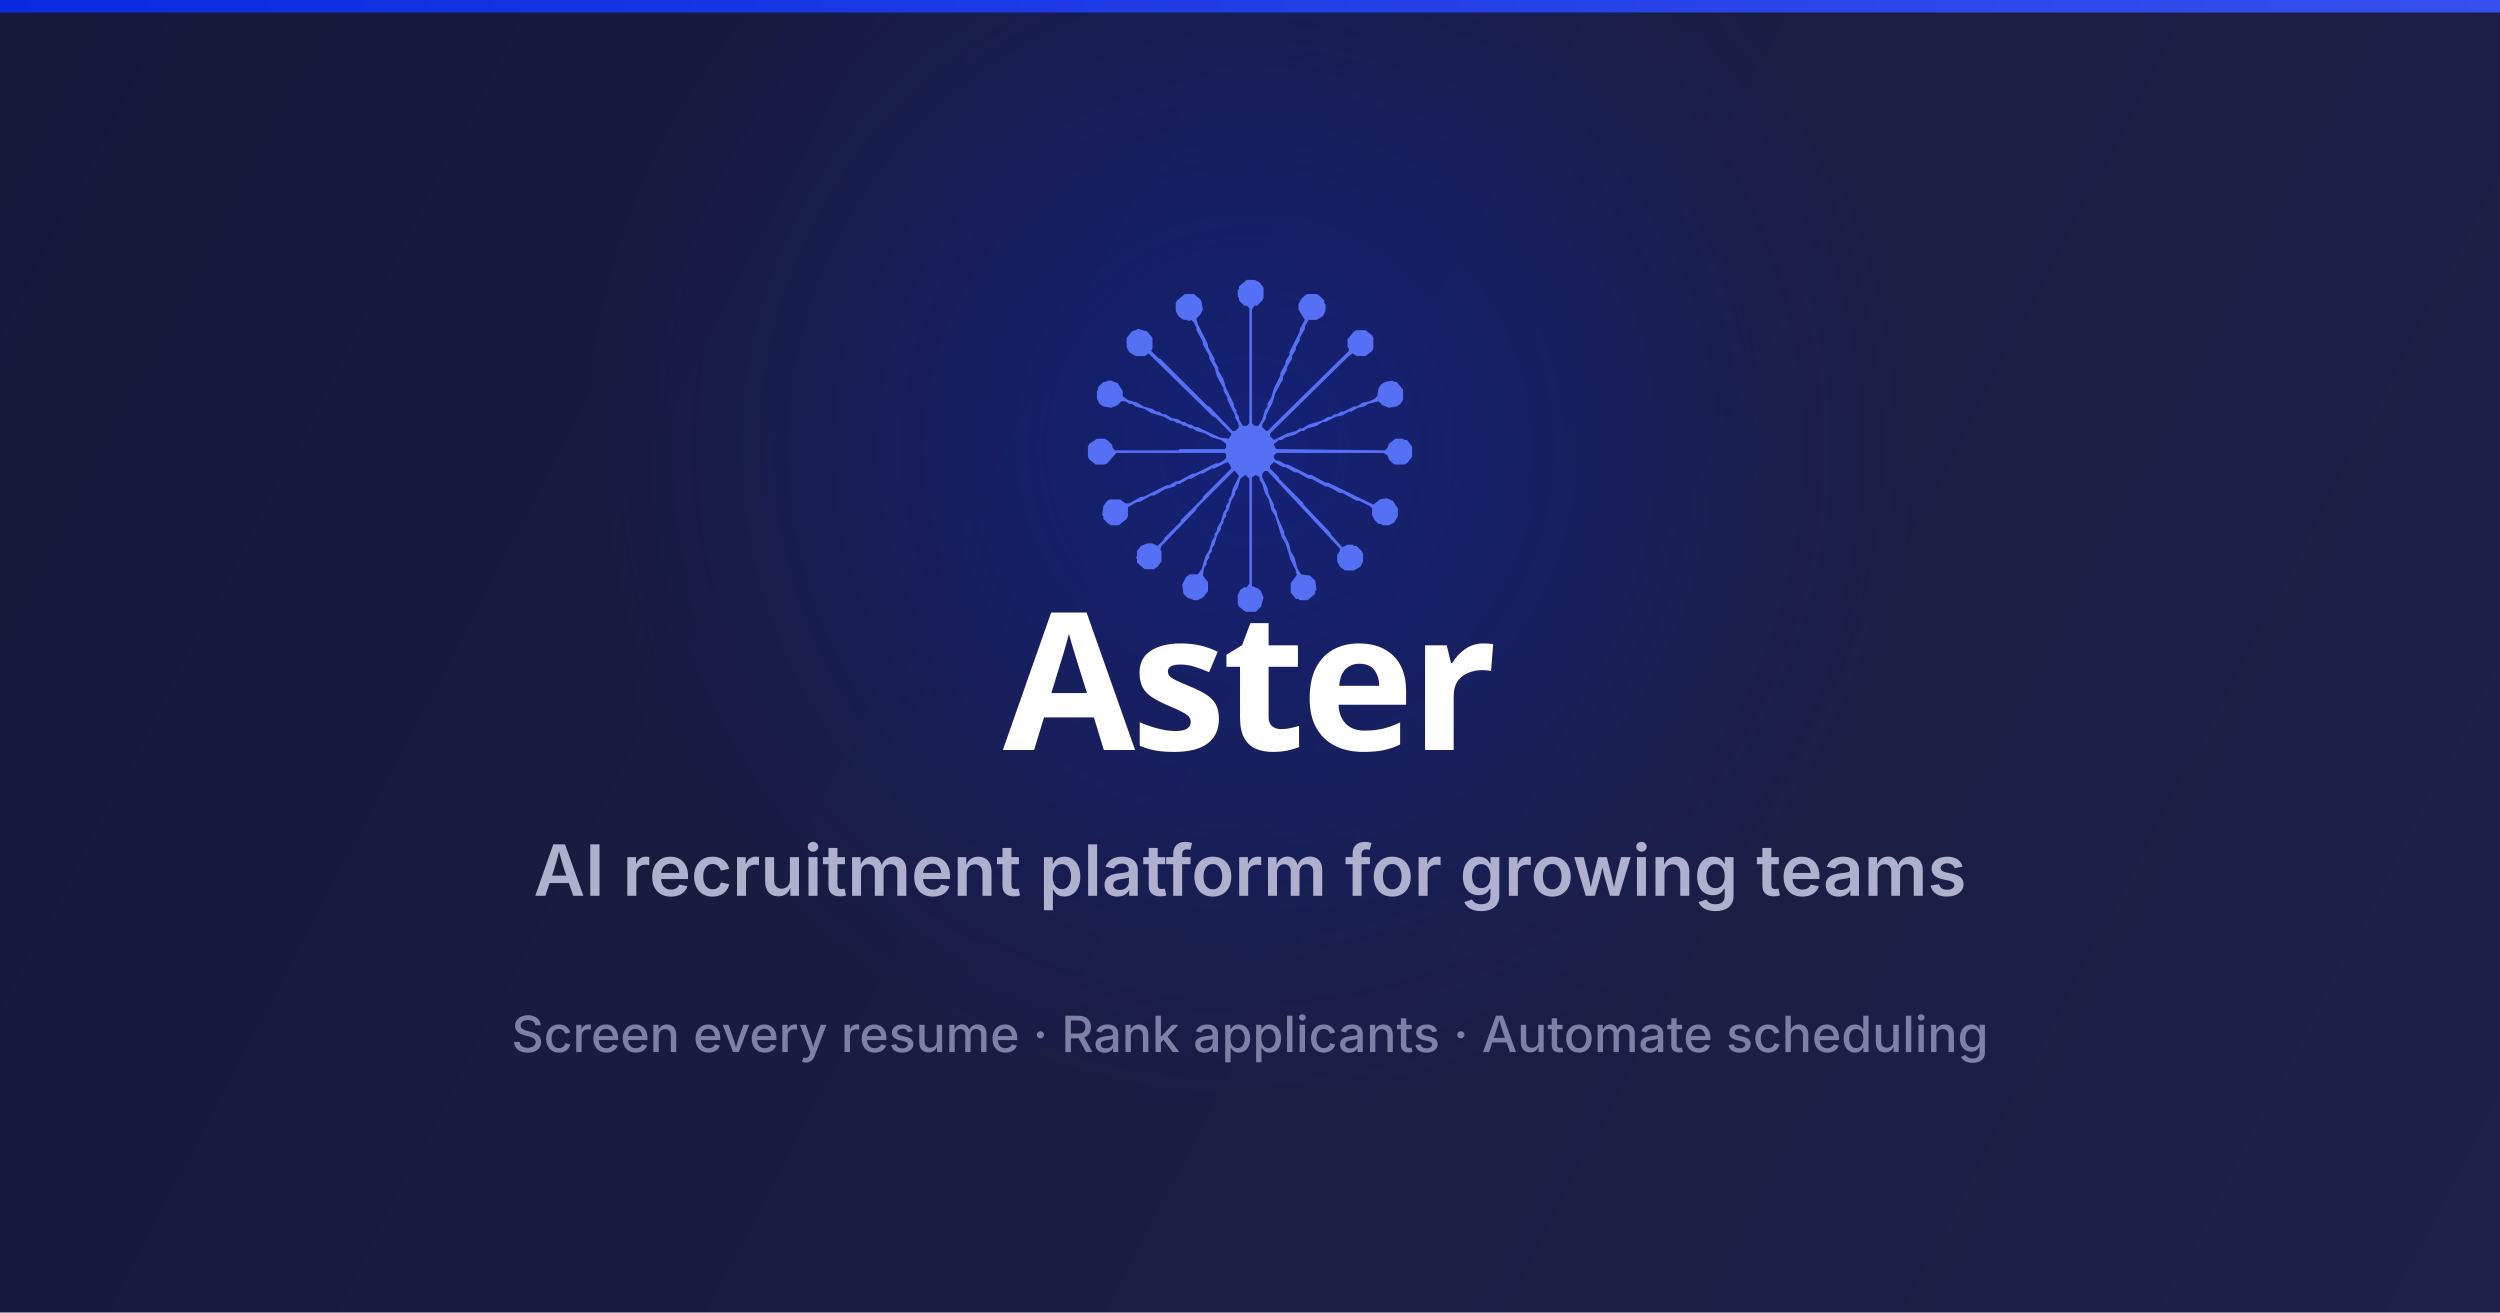
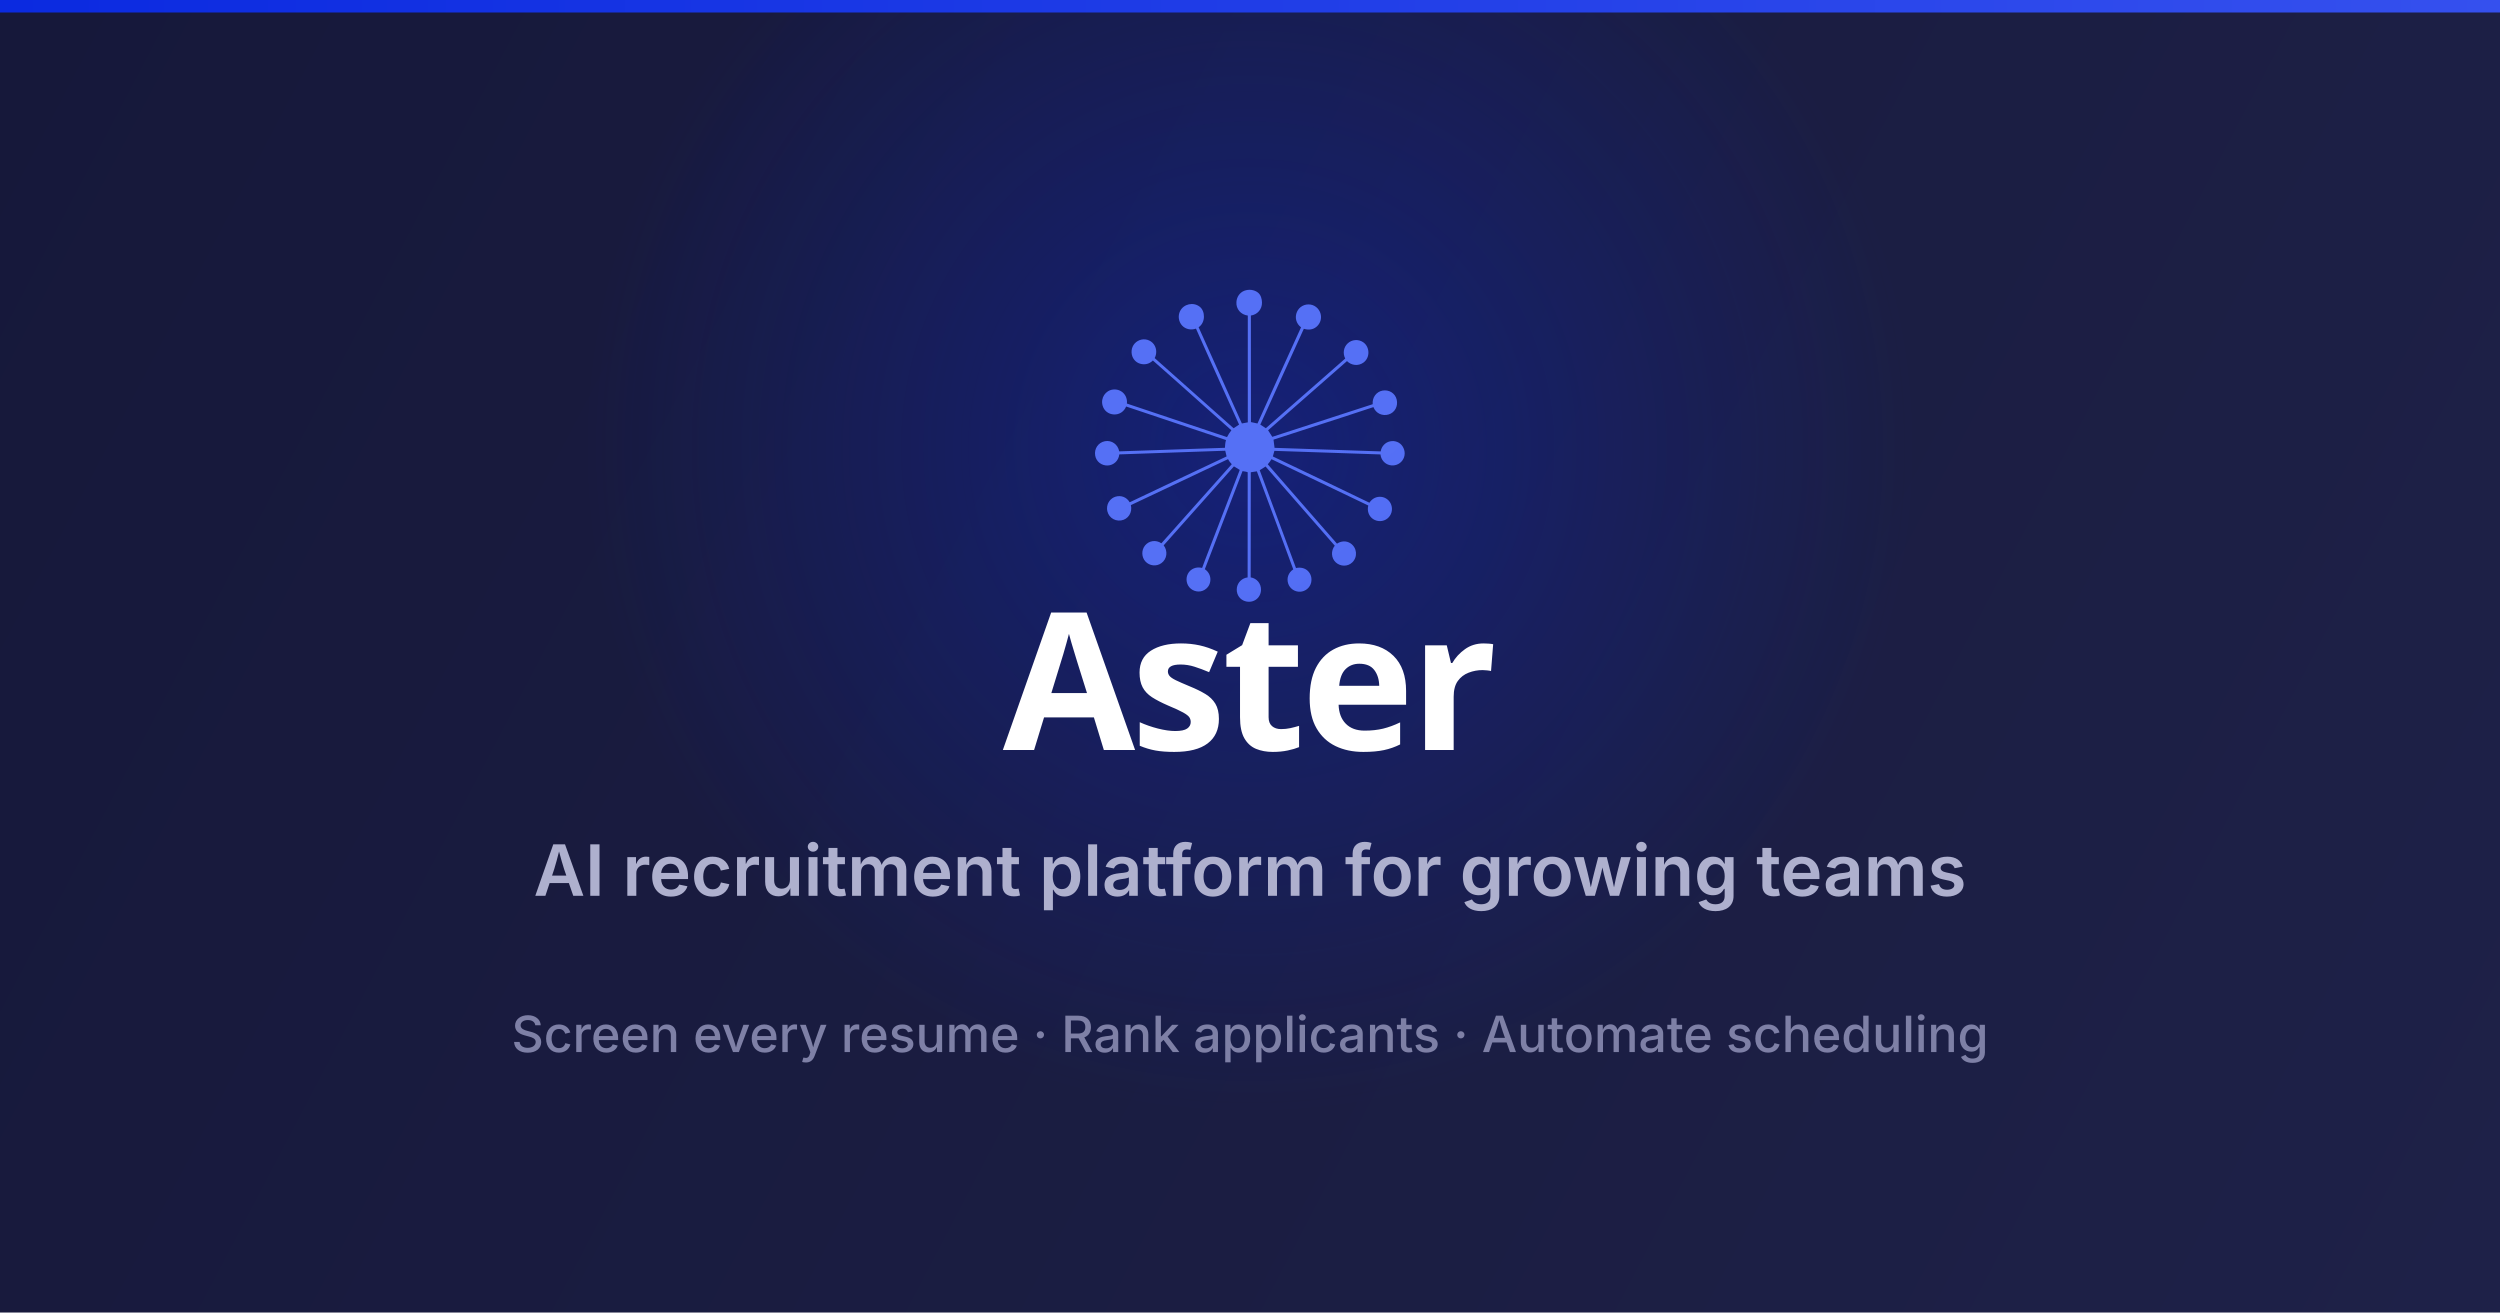
<svg xmlns="http://www.w3.org/2000/svg" width="1200" height="630" viewBox="0 0 1200 630" fill="none">
  <defs>
    <linearGradient id="bg" x1="0" y1="0" x2="1200" y2="630" gradientUnits="userSpaceOnUse">
      <stop offset="0" stop-color="#16183A" />
      <stop offset="1" stop-color="#1E2148" />
    </linearGradient>
    <linearGradient id="mark" x1="470" y1="150" x2="730" y2="470" gradientUnits="userSpaceOnUse">
      <stop offset="0" stop-color="#5570F5" />
      <stop offset="0.5" stop-color="#3550EE" />
      <stop offset="1" stop-color="#2FA9F6" />
    </linearGradient>
    <linearGradient id="accent" x1="0" y1="0" x2="1200" y2="0" gradientUnits="userSpaceOnUse">
      <stop offset="0" stop-color="#0B2AE0" />
      <stop offset="1" stop-color="#3550EE" />
    </linearGradient>
    <radialGradient id="glow" cx="600" cy="215" r="320" gradientUnits="userSpaceOnUse">
      <stop offset="0" stop-color="#0B2AE0" stop-opacity="0.35" />
      <stop offset="1" stop-color="#0B2AE0" stop-opacity="0" />
    </radialGradient>
  </defs>
  <rect width="1200" height="630" fill="url(#bg)" />
  <rect width="1200" height="630" fill="url(#glow)" />
  <rect x="0" y="0" width="1200" height="6" fill="url(#accent)" />
-   <g transform="translate(600,214) scale(0.62) translate(-133.5 -136.5)" fill="url(#mark)">
-     <path fill-rule="evenodd" clip-rule="evenodd" d="M 131 8 L 125 13 L 125 15 L 124 16 L 124 21 L 125 22 L 125 24 L 129 28 L 131 28 L 133 30 L 133 119 L 131 121 L 128 121 L 125 116 L 125 114 L 123 111 L 123 109 L 121 106 L 121 104 L 115 92 L 113 85 L 109 78 L 109 76 L 106 71 L 106 69 L 101 60 L 101 58 L 93 42 L 92 38 L 95 35 L 97 31 L 96 25 L 95 23 L 90 19 L 83 19 L 77 24 L 76 26 L 76 32 L 78 36 L 82 39 L 85 39 L 86 40 L 88 39 L 90 41 L 92 45 L 92 47 L 97 56 L 97 58 L 102 67 L 102 69 L 106 76 L 108 83 L 113 92 L 113 94 L 116 99 L 116 101 L 122 113 L 122 115 L 124 118 L 125 122 L 122 125 L 120 125 L 102 106 L 101 106 L 64 69 L 63 69 L 57 63 L 58 61 L 58 53 L 54 48 L 47 46 L 42 48 L 38 53 L 38 60 L 40 64 L 45 67 L 52 67 L 55 65 L 105 114 L 106 114 L 119 127 L 119 128 L 117 131 L 110 130 L 93 122 L 91 122 L 88 120 L 86 120 L 83 118 L 81 118 L 78 116 L 73 115 L 68 112 L 66 112 L 63 110 L 61 110 L 58 108 L 51 106 L 46 103 L 39 101 L 35 98 L 35 94 L 31 88 L 26 86 L 23 86 L 22 87 L 20 87 L 16 91 L 16 93 L 15 94 L 15 100 L 17 104 L 20 106 L 26 107 L 31 105 L 34 102 L 37 102 L 40 104 L 42 104 L 45 106 L 52 108 L 57 111 L 67 114 L 72 117 L 74 117 L 77 119 L 79 119 L 82 121 L 84 121 L 87 123 L 89 123 L 92 125 L 99 127 L 104 130 L 111 132 L 115 135 L 115 138 L 114 139 L 79 139 L 78 140 L 29 140 L 27 138 L 27 136 L 23 132 L 21 131 L 15 131 L 9 135 L 8 137 L 8 145 L 9 147 L 14 151 L 21 151 L 23 150 L 30 142 L 114 142 L 115 143 L 115 146 L 113 148 L 109 150 L 107 150 L 91 158 L 89 158 L 78 164 L 76 164 L 71 167 L 69 167 L 51 176 L 49 176 L 40 181 L 37 181 L 33 178 L 25 178 L 23 179 L 20 183 L 19 190 L 20 191 L 20 193 L 24 197 L 26 198 L 32 198 L 38 193 L 39 191 L 39 184 L 46 180 L 48 180 L 57 175 L 59 175 L 68 170 L 75 168 L 77 166 L 79 166 L 86 162 L 88 162 L 95 158 L 97 158 L 104 154 L 106 154 L 116 149 L 118 151 L 119 154 L 97 176 L 97 177 L 80 194 L 80 195 L 67 208 L 67 209 L 62 214 L 58 212 L 54 212 L 49 214 L 46 218 L 46 222 L 45 223 L 46 224 L 46 227 L 52 232 L 59 232 L 62 230 L 65 226 L 65 218 L 64 217 L 65 214 L 92 186 L 92 185 L 121 156 L 122 156 L 125 160 L 120 170 L 119 175 L 117 178 L 117 180 L 115 183 L 115 185 L 113 188 L 111 195 L 108 200 L 108 202 L 106 205 L 106 207 L 104 210 L 102 217 L 99 222 L 96 232 L 93 236 L 87 236 L 84 238 L 81 244 L 82 251 L 85 254 L 90 256 L 93 256 L 97 254 L 101 249 L 101 242 L 97 237 L 98 231 L 100 228 L 100 226 L 102 223 L 102 221 L 104 218 L 104 216 L 106 213 L 108 206 L 111 201 L 111 199 L 113 196 L 113 194 L 115 191 L 115 189 L 117 186 L 119 179 L 122 174 L 122 172 L 124 169 L 126 162 L 130 159 L 133 162 L 133 243 L 131 246 L 129 246 L 126 248 L 124 252 L 124 259 L 125 261 L 130 265 L 138 265 L 142 261 L 144 254 L 142 249 L 140 247 L 135 245 L 135 161 L 138 159 L 141 161 L 141 163 L 143 166 L 145 173 L 148 178 L 150 186 L 153 191 L 158 207 L 161 212 L 165 225 L 169 233 L 169 235 L 170 236 L 165 243 L 165 250 L 169 255 L 171 255 L 172 256 L 178 256 L 184 251 L 184 249 L 185 248 L 184 241 L 180 237 L 173 236 L 170 231 L 168 223 L 165 218 L 164 213 L 160 205 L 160 203 L 155 192 L 154 187 L 152 184 L 152 182 L 148 174 L 147 169 L 143 161 L 143 158 L 145 156 L 147 156 L 203 216 L 203 218 L 201 221 L 201 226 L 203 230 L 207 233 L 214 233 L 219 230 L 221 226 L 221 220 L 220 218 L 216 214 L 214 214 L 213 213 L 209 213 L 205 215 L 196 205 L 196 204 L 175 182 L 175 181 L 156 162 L 156 161 L 149 154 L 149 152 L 152 149 L 159 153 L 161 153 L 168 157 L 170 157 L 179 162 L 181 162 L 192 168 L 194 168 L 203 173 L 205 173 L 216 179 L 218 179 L 226 183 L 228 185 L 228 190 L 230 194 L 233 197 L 235 197 L 236 198 L 241 198 L 245 196 L 248 191 L 248 185 L 244 179 L 239 177 L 234 178 L 229 182 L 194 165 L 192 165 L 181 159 L 179 159 L 163 151 L 161 151 L 156 148 L 154 148 L 152 146 L 152 144 L 154 142 L 237 142 L 240 144 L 241 147 L 244 150 L 246 151 L 253 151 L 255 150 L 259 145 L 259 137 L 255 132 L 253 132 L 252 131 L 246 131 L 241 135 L 240 138 L 238 140 L 154 139 L 153 138 L 152 135 L 156 132 L 158 132 L 161 130 L 168 128 L 173 125 L 175 125 L 178 123 L 185 121 L 190 118 L 192 118 L 200 114 L 205 113 L 210 110 L 212 110 L 217 107 L 222 106 L 225 104 L 233 102 L 236 105 L 241 107 L 247 106 L 250 104 L 252 101 L 252 93 L 247 87 L 245 87 L 244 86 L 238 87 L 235 89 L 233 92 L 232 98 L 230 100 L 226 102 L 221 103 L 216 106 L 214 106 L 206 110 L 204 110 L 201 112 L 199 112 L 196 114 L 194 114 L 189 117 L 179 120 L 174 123 L 172 123 L 169 125 L 162 127 L 152 132 L 149 129 L 149 127 L 210 67 L 213 65 L 216 67 L 223 67 L 228 63 L 229 61 L 229 53 L 228 51 L 223 47 L 216 47 L 214 48 L 209 54 L 209 60 L 210 61 L 210 63 L 147 125 L 146 125 L 143 122 L 143 120 L 146 115 L 146 113 L 151 103 L 153 96 L 159 85 L 159 83 L 162 78 L 162 76 L 166 69 L 166 67 L 169 62 L 169 60 L 172 55 L 172 53 L 176 46 L 176 44 L 179 39 L 185 39 L 190 36 L 192 32 L 192 27 L 191 26 L 191 24 L 187 20 L 185 19 L 178 19 L 176 20 L 173 23 L 171 27 L 171 31 L 176 39 L 172 46 L 172 48 L 164 64 L 164 66 L 161 71 L 161 73 L 157 80 L 157 82 L 152 92 L 150 99 L 147 104 L 147 106 L 145 109 L 143 116 L 140 121 L 137 121 L 135 119 L 135 31 L 137 28 L 139 28 L 143 24 L 144 22 L 144 14 L 141 10 L 137 8 Z" />
+   <g transform="translate(600,214) scale(1.63) translate(-250.9 -296.1)" fill="url(#mark)">
+     <path d="M251.08,334.83c1.9.32,3.12,1.87,3.06,3.75-.04,1.23-.67,2.28-1.58,2.87-1.08.69-2.39.75-3.55.22-1.49-.68-2.22-2.24-1.96-3.85.25-1.5,1.47-2.76,3.15-2.97l.02-30.97c-.48-.2-.93-.23-1.52-.33l-11.1,28.88c1.01.68,1.56,1.72,1.63,2.76.08,1.17-.35,2.25-1.25,3-1.33,1.12-3.19,1.04-4.48.01s-1.66-2.94-.89-4.42,2.5-2.17,4.19-1.73l.86-2.32,10.22-26.54-1.71-1.04-20.69,23.25c1.28,1.69,1.01,4.03-.68,5.25-1.48,1.06-3.5.8-4.68-.48s-1.26-3.36-.11-4.75,3.16-1.73,4.8-.62l20.72-23.29c-.48-.5-.78-.9-1.1-1.49l-28.61,13.54c.52,2.14-.79,4.21-2.89,4.51-2.18.32-4.11-1.28-4.13-3.53-.02-1.66,1.09-3.05,2.52-3.47,1.65-.48,3.25.14,4.15,1.65l12.9-6.12,15.64-7.38-.4-1.68-31.2,1.08c-.19,1.85-1.64,3.2-3.42,3.27s-3.39-1.14-3.68-2.94c-.34-2.03.91-3.83,2.87-4.21s3.84.93,4.2,2.99l31.14-1.05c.05-.76.07-1.44.31-2.29l-29.4-9.87c-.64,1.53-2.03,2.42-3.61,2.34s-2.87-1.04-3.32-2.59c-.66-2.28.85-4.51,3.09-4.75,2.36-.25,4.32,1.63,4.06,4.13l29.48,9.88c.38-.77.78-1.35,1.29-2.01l-14.99-13.35-8.13-7.2c-1.05,1.05-2.4,1.34-3.78.94-1.14-.33-2.14-1.34-2.41-2.65-.35-1.66.35-3.25,1.78-4.05,1.39-.79,3.17-.57,4.32.56s1.42,2.97.62,4.49l23.24,20.66,1.62-1.07-8.47-18.77-4.23-9.49c-1.49.52-3.09.17-4.09-.92s-1.3-2.8-.6-4.23c1.06-2.14,3.93-2.78,5.81-1.29,1.63,1.29,1.75,4.61-.34,6.03l12.74,28.33,1.74-.32v-31.45c-2.08-.28-3.49-1.94-3.35-3.99.09-1.45.92-2.76,2.31-3.31,1.31-.51,2.93-.35,4.04.54.85.68,1.15,1.83,1.18,2.9.05,1.99-1.34,3.58-3.27,3.85l.02,31.38,1.92.41,5.91-13.1,6.92-15.22c-1.47-1.11-1.91-2.94-1.2-4.55.65-1.49,2.23-2.41,3.98-2.15,1.6.24,2.94,1.61,3.09,3.36.11,1.32-.46,2.47-1.37,3.22-1.02.84-2.33.96-3.68.56l-12.82,28.21,1.63,1.06,23.38-20.51c-.79-1.57-.47-3.35.74-4.48,1.2-1.12,3.1-1.31,4.52-.35,1.01.68,1.53,1.8,1.57,2.94.04,1.2-.47,2.37-1.5,3.1-1.51,1.07-3.51.83-4.81-.46l-23.23,20.37,1.23,1.93,29.57-9.61c-.18-1.97,1.06-3.67,2.91-4.01s3.71.74,4.16,2.66-.52,3.79-2.34,4.36-3.78-.25-4.51-2.15l-9.04,2.97-20.39,6.61.31,2.41,31.25,1.05c.26-1.55,1.38-2.65,2.72-2.95,1.46-.33,2.96.23,3.76,1.51s.81,2.91-.12,4.15c-.84,1.12-2.32,1.7-3.82,1.3-1.37-.37-2.43-1.56-2.6-3.12l-31.24-1.05-.45,1.65,15.37,7.34,13.06,6.28c.83-1.25,2.09-1.88,3.52-1.72,1.29.15,2.48,1.04,2.93,2.39.49,1.48.02,3.04-1.13,3.97-1.21.98-2.93,1.03-4.22.18s-1.83-2.42-1.43-4l-28.51-13.64c-.3.56-.61.95-1.09,1.51l20.38,23.37c1.25-.83,2.77-.9,3.97-.11,1.94,1.28,2.21,4.03.52,5.64-1.36,1.3-3.49,1.21-4.82,0-1.38-1.26-1.51-3.41-.32-4.94l-20.38-23.32-1.72,1.1,10.69,28.81c1.34-.3,2.61,0,3.47.83.93.91,1.27,2.16.98,3.46-.36,1.56-1.75,2.62-3.23,2.68-1.62.07-3.01-.92-3.51-2.35-.54-1.56,0-3.26,1.48-4.23l-4.85-13.14-5.87-15.73-1.79.27-.03,30.97Z" />
  </g>
  <text x="600" y="360" text-anchor="middle" font-family="'Plus Jakarta Sans', 'Segoe UI', system-ui, sans-serif" font-size="92" font-weight="800" letter-spacing="-2" fill="#FFFFFF">Aster</text>
  <text x="600" y="430" text-anchor="middle" font-family="'Inter', 'Segoe UI', system-ui, sans-serif" font-size="34" font-weight="600" fill="#AEB0CE">AI recruitment platform for growing teams</text>
  <text x="600" y="505" text-anchor="middle" font-family="'Inter', 'Segoe UI', system-ui, sans-serif" font-size="24" font-weight="500" fill="#7E80A6">Screen every resume · Rank applicants · Automate scheduling</text>
</svg>
